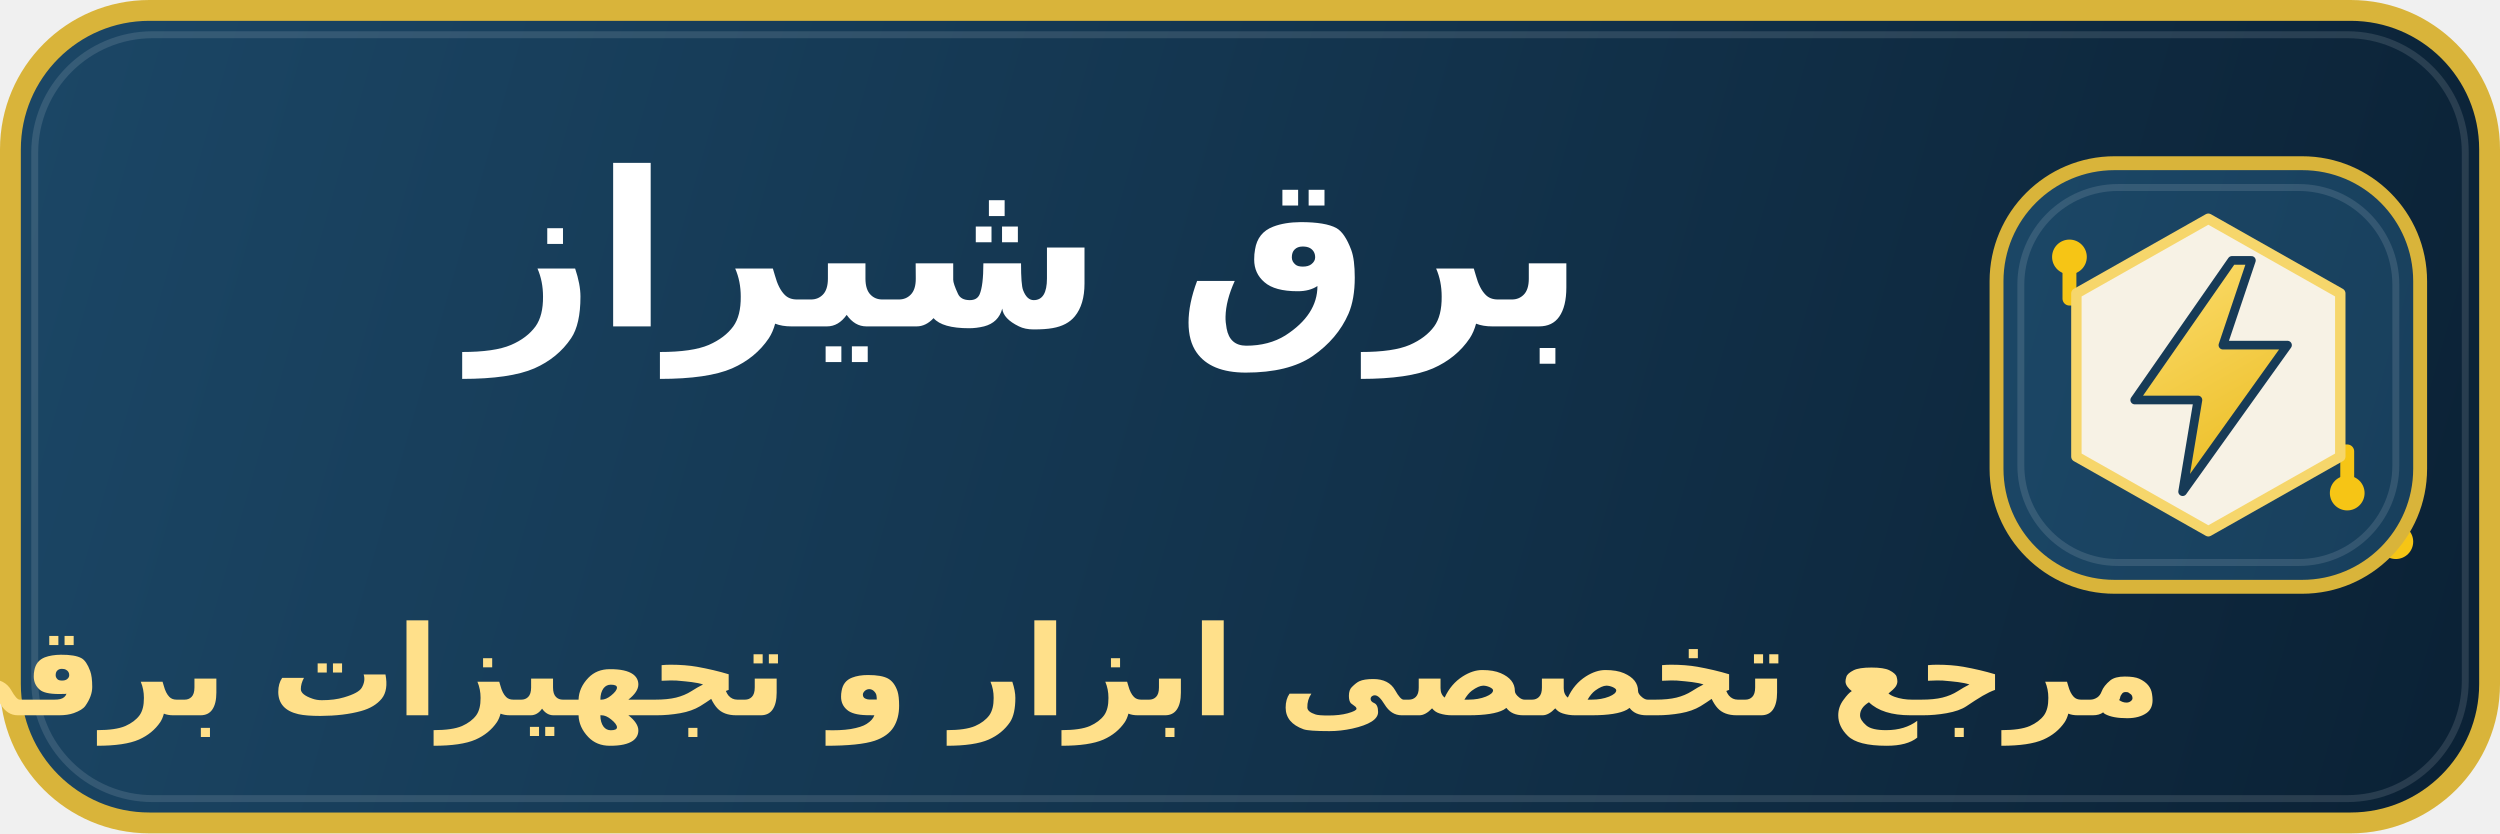
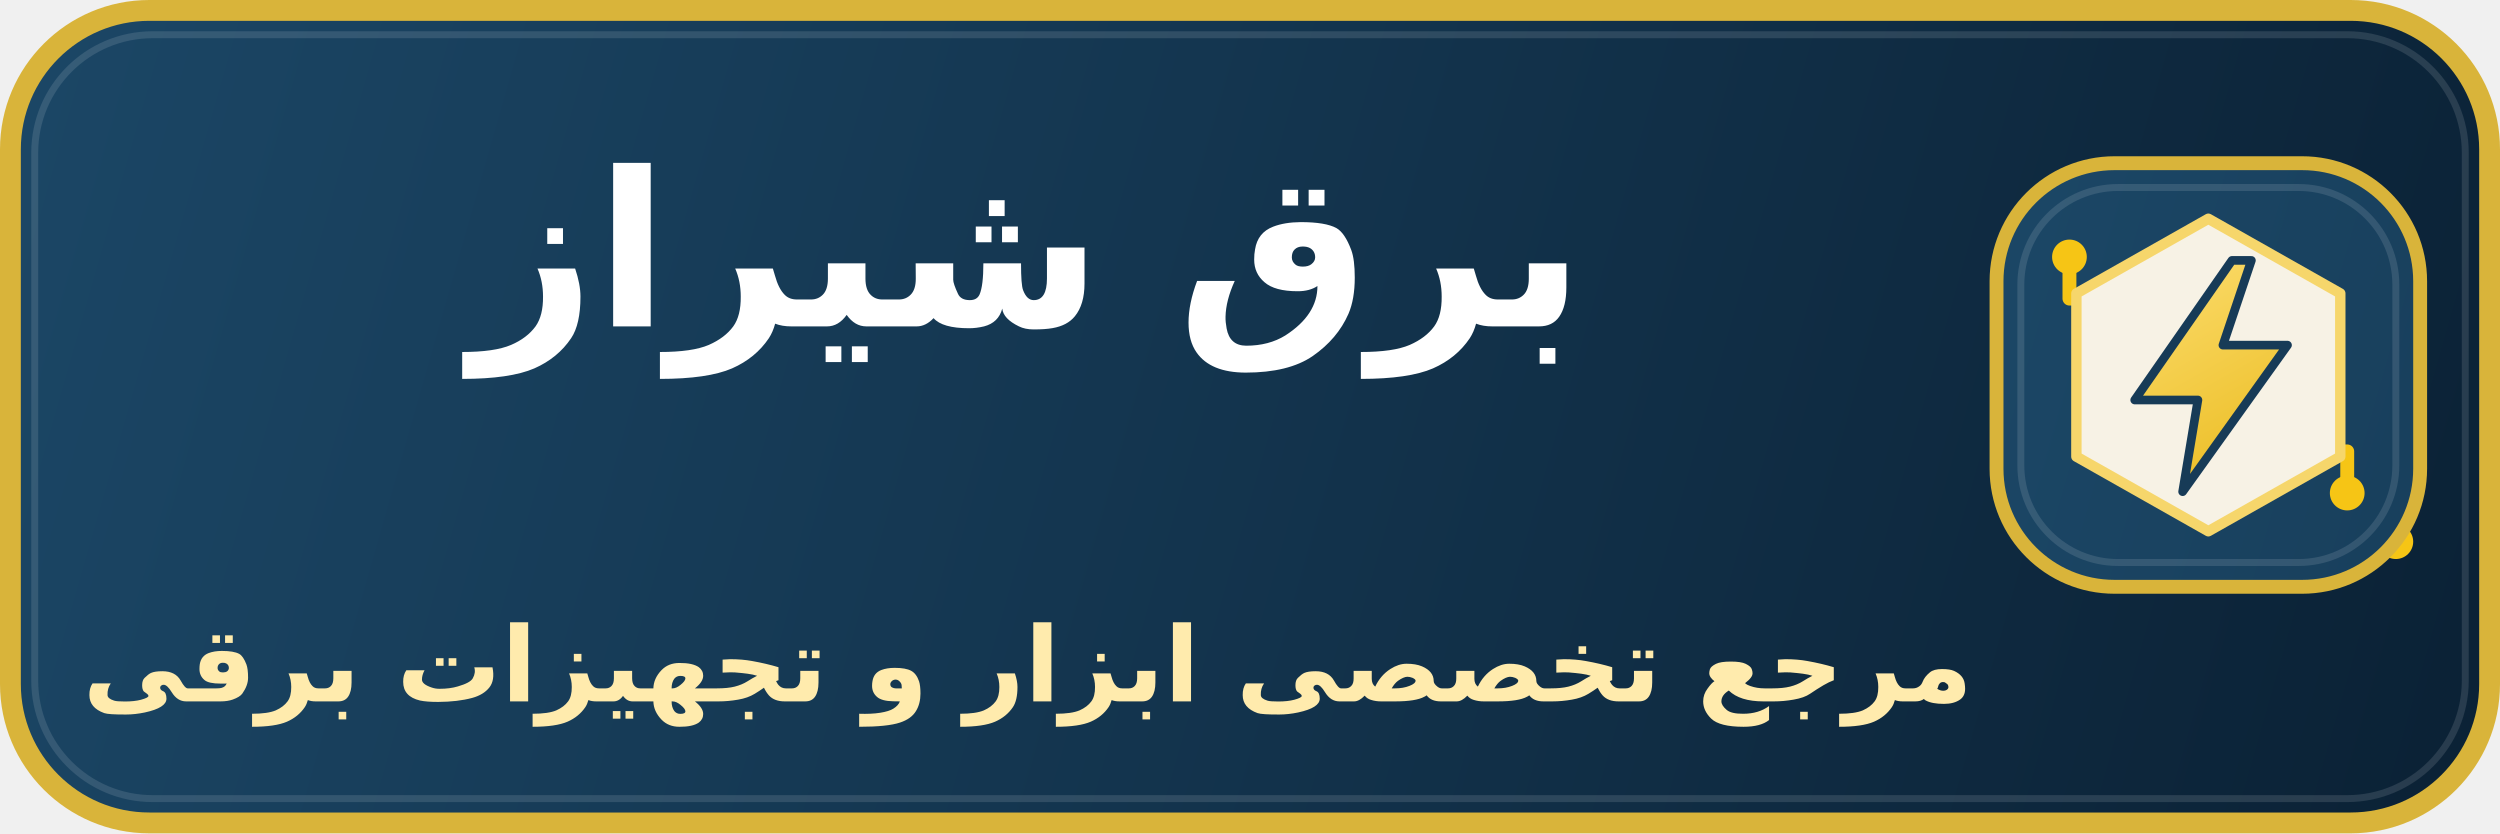
<svg xmlns="http://www.w3.org/2000/svg" viewBox="0 0 360 120" fill="none" role="img" aria-labelledby="title desc">
  <defs>
    <style>
      @font-face {
        font-family: Estedad;
        font-style: normal;
        font-weight: 600;
        src: url('/shop/vendor/fonts/qdvjstk1ogitjvytdpnstdh9kgsljx8kizgj.ttf') format('truetype');
      }
      @font-face {
        font-family: Estedad;
        font-style: normal;
        font-weight: 800;
        src: url('/shop/vendor/fonts/qdvjstk1ogitjvytdpnstdh9kgsljx96izgj.ttf') format('truetype');
      }
      @font-face {
        font-family: Vazirmatn;
        font-style: normal;
        font-weight: 500;
        src: url('/shop/vendor/fonts/dxx78j6pp2d_ku2muijpee1n2vvbfjrklvozorc.ttf') format('truetype');
      }
      @font-face {
        font-family: Vazirmatn;
        font-style: normal;
        font-weight: 600;
        src: url('/shop/vendor/fonts/dxx78j6pp2d_ku2muijpee1n2vvbfjrklby0orc.ttf') format('truetype');
      }
    </style>
    <linearGradient id="lockup-navy" x1="8" y1="5" x2="352" y2="103" gradientUnits="userSpaceOnUse">
      <stop stop-color="#1b4665" />
      <stop offset="1" stop-color="#0b2236" />
    </linearGradient>
    <linearGradient id="lockup-gold" x1="20" y1="10" x2="45" y2="54" gradientUnits="userSpaceOnUse">
      <stop stop-color="#ffe27a" />
      <stop offset="1" stop-color="#e7b511" />
    </linearGradient>
  </defs>
  <rect x="1.5" y="1.5" width="357" height="117" rx="20" fill="url(#lockup-navy)" stroke="#d9b43a" stroke-width="3" />
  <rect x="5" y="5" width="350" height="110" rx="17" stroke="#fff" stroke-opacity=".12" />
  <path d="M330 65h-8m8 0v5" stroke="#f6c515" stroke-width="2" stroke-linecap="round" />
  <circle cx="345" cy="78" r="2.5" fill="#f6c515" />
  <text x="148" y="47" fill="#fff" font-family="Estedad, Vazirmatn, Tahoma, sans-serif" font-size="31" font-weight="800" text-anchor="middle" direction="rtl" unicode-bidi="plaintext">برق شیراز</text>
-   <text x="148" y="103" fill="#ffe08a" font-family="Vazirmatn, Tahoma, sans-serif" font-size="18" font-weight="600" text-anchor="middle" direction="rtl" unicode-bidi="plaintext">مرجع تخصصی ابزار و تجهیزات برقی</text>
+   <text x="148" y="101" fill="#ffebad" font-family="Vazirmatn, Tahoma, sans-serif" font-size="15" font-weight="600" text-anchor="middle" direction="rtl" unicode-bidi="plaintext">مرجع تخصصی ابزار و تجهیزات برقی</text>
  <g transform="translate(286 22)">
    <rect x="1.5" y="1.5" width="61" height="61" rx="17" fill="url(#lockup-navy)" stroke="#d9b43a" stroke-width="2" />
    <rect x="5" y="5" width="54" height="54" rx="14" stroke="#fff" stroke-opacity=".12" />
    <path d="M12 21h7m-7 0v-4m40 26h-7m7 0v4" stroke="#f6c515" stroke-width="2" stroke-linecap="round" />
    <circle cx="12" cy="15" r="2.5" fill="#f6c515" />
    <circle cx="52" cy="49" r="2.5" fill="#f6c515" />
    <path d="M32 9.5 51 20.25v23.5L32 54.5 13 43.75v-23.5L32 9.5Z" fill="#f7f2e5" stroke="#f6d66b" stroke-width="1.5" stroke-linejoin="round" />
    <path d="m35.4 15.5-14 20.1h9.1l-2.2 13.2 15.1-21.1h-9.3l4.1-12.2h-2.8Z" fill="url(#lockup-gold)" stroke="#173b57" stroke-width="1.25" stroke-linejoin="round" />
  </g>
</svg>
